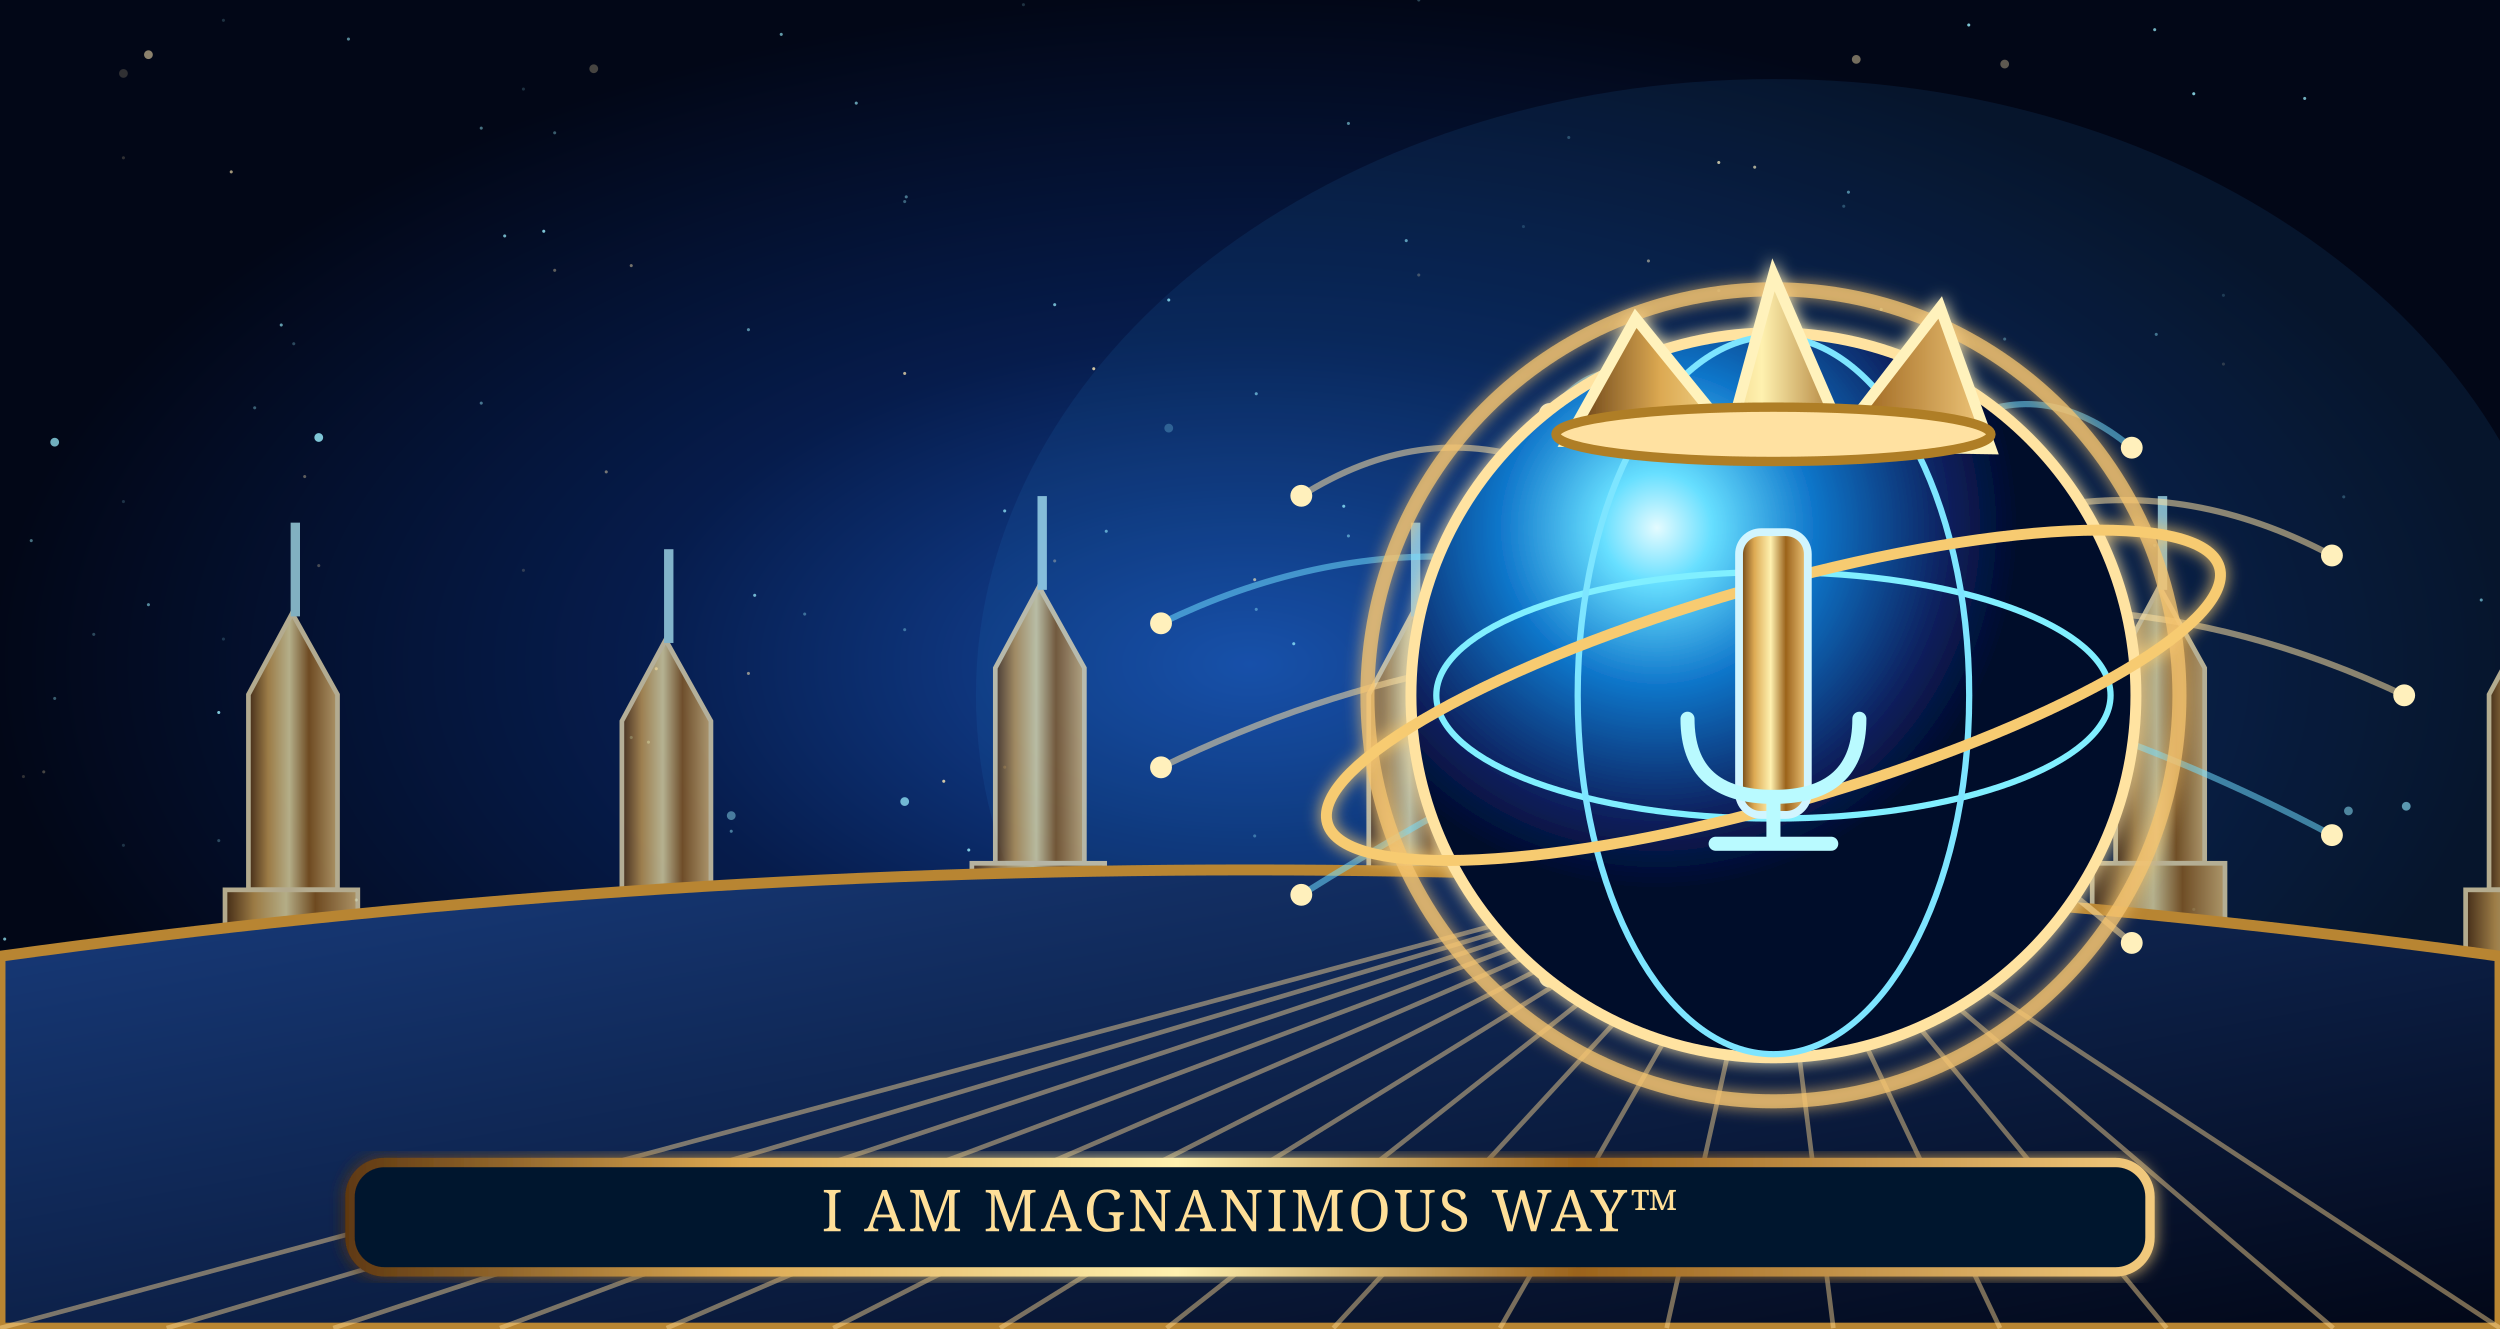
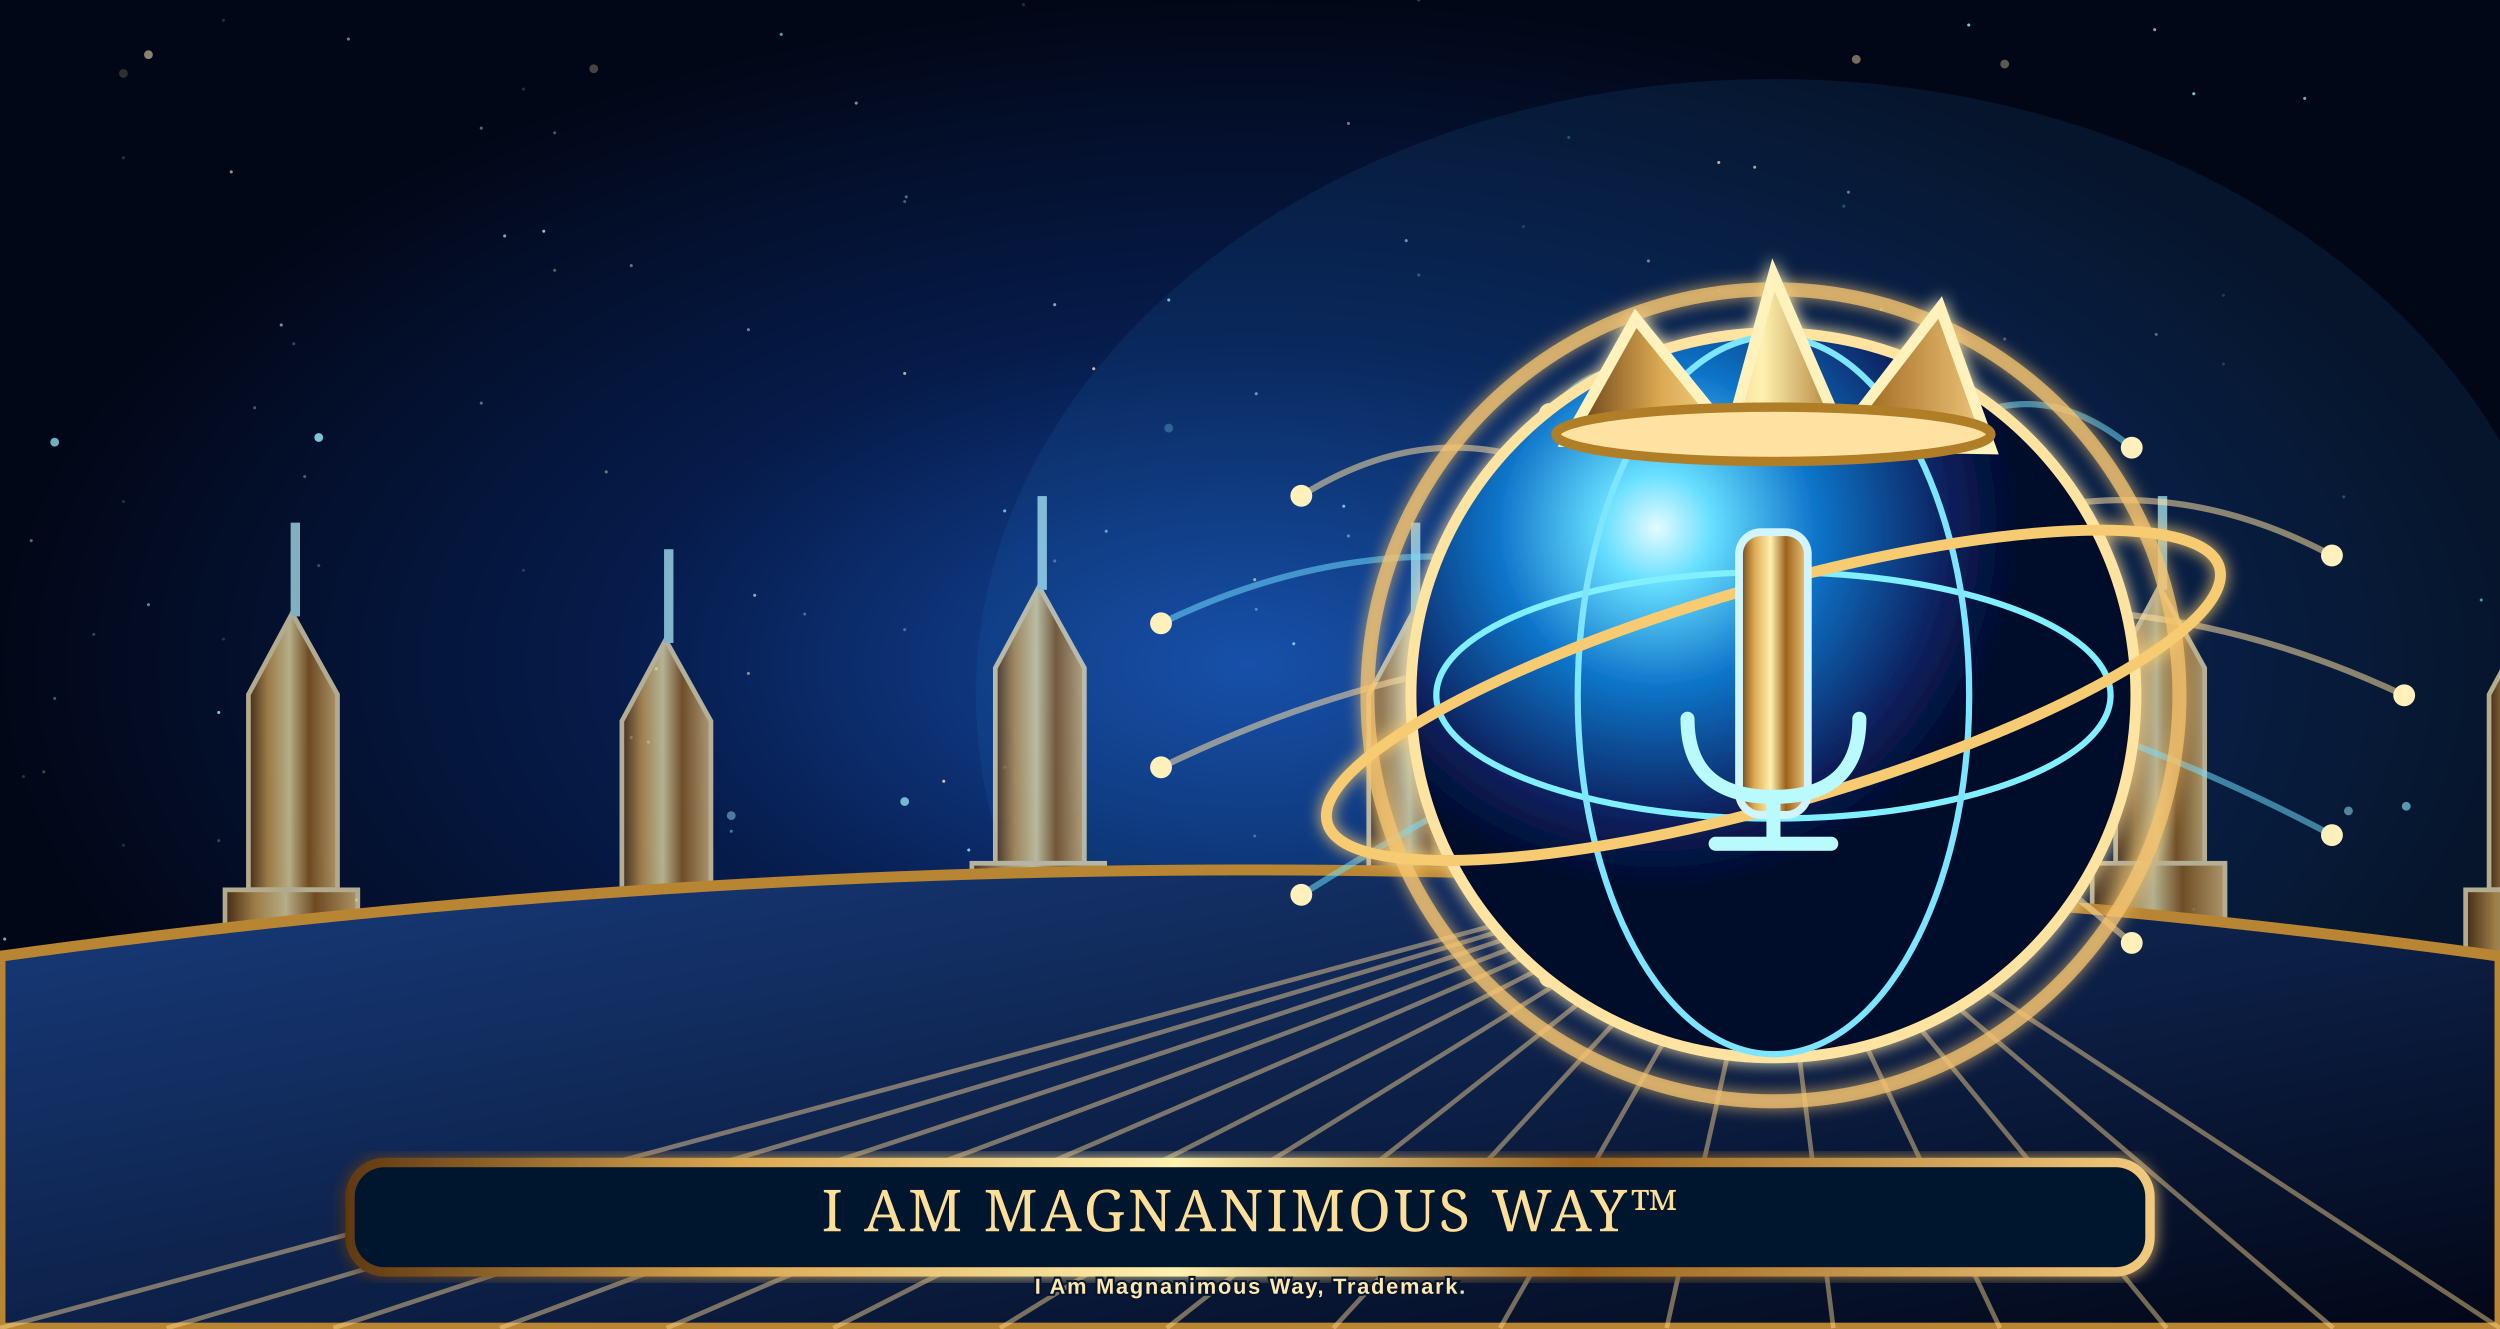
<svg xmlns="http://www.w3.org/2000/svg" viewBox="0 0 1600 850" width="1600" height="850" aria-label="I AM MAGNANIMOUS WAY™ golden telecommunications citadel and worldwide communications constellation">
  <defs>
    <radialGradient id="s">
      <stop stop-color="#154aa5" />
      <stop offset=".49" stop-color="#061c4c" />
      <stop offset="1" stop-color="#020717" />
    </radialGradient>
    <linearGradient id="g">
      <stop stop-color="#5d3710" />
      <stop offset=".22" stop-color="#dca952" />
      <stop offset=".46" stop-color="#fff1af" />
      <stop offset=".68" stop-color="#9b631c" />
      <stop offset="1" stop-color="#f3cb7e" />
    </linearGradient>
    <radialGradient id="o" cx=".34" cy=".27">
      <stop stop-color="#e4fbff" />
      <stop offset=".15" stop-color="#67dfff" />
      <stop offset=".43" stop-color="#1177cb" />
      <stop offset=".8" stop-color="#0a205d" />
      <stop offset="1" stop-color="#020a29" />
    </radialGradient>
    <linearGradient id="f" y2="1">
      <stop stop-color="#183c7d" />
      <stop offset="1" stop-color="#020717" />
    </linearGradient>
    <filter id="l">
      <feGaussianBlur stdDeviation="5" result="b" />
      <feMerge>
        <feMergeNode in="b" />
        <feMergeNode in="SourceGraphic" />
      </feMerge>
    </filter>
  </defs>
  <rect width="1600" height="850" fill="url(#s)" />
  <circle cx="79" cy="47" r="2.8" fill="#ffe9b3" opacity="0.18" />
  <circle cx="188" cy="220" r="1" fill="#9af0ff" opacity="0.27" />
  <circle cx="515" cy="393" r="1" fill="#9af0ff" opacity="0.36" />
  <circle cx="1060" cy="566" r="1" fill="#ffe9b3" opacity="0.45" />
  <circle cx="223" cy="25" r="1" fill="#9af0ff" opacity="0.54" />
  <circle cx="1204" cy="198" r="1" fill="#9af0ff" opacity="0.63" />
  <circle cx="803" cy="371" r="1" fill="#ffe9b3" opacity="0.72" />
  <circle cx="620" cy="544" r="1" fill="#9af0ff" opacity="0.81" />
  <circle cx="655" cy="3" r="1" fill="#9af0ff" opacity="0.18" />
  <circle cx="908" cy="176" r="1" fill="#ffe9b3" opacity="0.27" />
  <circle cx="1379" cy="349" r="1" fill="#9af0ff" opacity="0.36" />
  <circle cx="468" cy="522" r="2.8" fill="#9af0ff" opacity="0.45" />
  <circle cx="1375" cy="695" r="1" fill="#ffe9b3" opacity="0.54" />
  <circle cx="900" cy="154" r="1" fill="#9af0ff" opacity="0.63" />
  <circle cx="643" cy="327" r="1" fill="#9af0ff" opacity="0.72" />
  <circle cx="604" cy="500" r="1" fill="#ffe9b3" opacity="0.81" />
  <circle cx="783" cy="673" r="1" fill="#9af0ff" opacity="0.18" />
  <circle cx="1180" cy="132" r="1" fill="#9af0ff" opacity="0.27" />
  <circle cx="195" cy="305" r="1" fill="#ffe9b3" opacity="0.36" />
  <circle cx="1028" cy="478" r="1" fill="#9af0ff" opacity="0.45" />
  <circle cx="479" cy="651" r="1" fill="#9af0ff" opacity="0.54" />
  <circle cx="148" cy="110" r="1" fill="#ffe9b3" opacity="0.63" />
  <circle cx="35" cy="283" r="2.8" fill="#9af0ff" opacity="0.72" />
  <circle cx="140" cy="456" r="1" fill="#9af0ff" opacity="0.81" />
  <circle cx="463" cy="629" r="1" fill="#ffe9b3" opacity="0.18" />
  <circle cx="1004" cy="88" r="1" fill="#9af0ff" opacity="0.27" />
  <circle cx="163" cy="261" r="1" fill="#9af0ff" opacity="0.36" />
  <circle cx="1140" cy="434" r="1" fill="#ffe9b3" opacity="0.45" />
  <circle cx="735" cy="607" r="1" fill="#9af0ff" opacity="0.54" />
  <circle cx="548" cy="66" r="1" fill="#9af0ff" opacity="0.63" />
  <circle cx="579" cy="239" r="1" fill="#ffe9b3" opacity="0.72" />
  <circle cx="828" cy="412" r="1" fill="#9af0ff" opacity="0.81" />
  <circle cx="1295" cy="585" r="1" fill="#9af0ff" opacity="0.18" />
  <circle cx="380" cy="44" r="2.8" fill="#ffe9b3" opacity="0.27" />
  <circle cx="1283" cy="217" r="1" fill="#9af0ff" opacity="0.36" />
  <circle cx="804" cy="390" r="1" fill="#9af0ff" opacity="0.45" />
  <circle cx="543" cy="563" r="1" fill="#ffe9b3" opacity="0.54" />
  <circle cx="500" cy="22" r="1" fill="#9af0ff" opacity="0.63" />
  <circle cx="675" cy="195" r="1" fill="#9af0ff" opacity="0.72" />
  <circle cx="1068" cy="368" r="1" fill="#ffe9b3" opacity="0.81" />
  <circle cx="79" cy="541" r="1" fill="#9af0ff" opacity="0.18" />
  <circle cx="908" cy="0" r="1" fill="#9af0ff" opacity="0.27" />
  <circle cx="355" cy="173" r="1" fill="#ffe9b3" opacity="0.36" />
  <circle cx="20" cy="346" r="1" fill="#9af0ff" opacity="0.45" />
  <circle cx="1503" cy="519" r="2.8" fill="#9af0ff" opacity="0.54" />
  <circle cx="4" cy="692" r="1" fill="#ffe9b3" opacity="0.63" />
  <circle cx="323" cy="151" r="1" fill="#9af0ff" opacity="0.72" />
  <circle cx="860" cy="324" r="1" fill="#9af0ff" opacity="0.81" />
  <circle cx="15" cy="497" r="1" fill="#ffe9b3" opacity="0.18" />
  <circle cx="988" cy="670" r="1" fill="#9af0ff" opacity="0.27" />
  <circle cx="579" cy="129" r="1" fill="#9af0ff" opacity="0.36" />
  <circle cx="388" cy="302" r="1" fill="#ffe9b3" opacity="0.45" />
  <circle cx="415" cy="475" r="1" fill="#9af0ff" opacity="0.54" />
  <circle cx="660" cy="648" r="1" fill="#9af0ff" opacity="0.63" />
  <circle cx="1123" cy="107" r="1" fill="#ffe9b3" opacity="0.72" />
  <circle cx="204" cy="280" r="2.8" fill="#9af0ff" opacity="0.81" />
  <circle cx="1103" cy="453" r="1" fill="#9af0ff" opacity="0.18" />
  <circle cx="620" cy="626" r="1" fill="#ffe9b3" opacity="0.27" />
  <circle cx="355" cy="85" r="1" fill="#9af0ff" opacity="0.36" />
  <circle cx="308" cy="258" r="1" fill="#9af0ff" opacity="0.45" />
  <circle cx="479" cy="431" r="1" fill="#ffe9b3" opacity="0.54" />
  <circle cx="868" cy="604" r="1" fill="#9af0ff" opacity="0.63" />
  <circle cx="1475" cy="63" r="1" fill="#9af0ff" opacity="0.72" />
  <circle cx="700" cy="236" r="1" fill="#ffe9b3" opacity="0.81" />
  <circle cx="143" cy="409" r="1" fill="#9af0ff" opacity="0.18" />
  <circle cx="1404" cy="582" r="1" fill="#9af0ff" opacity="0.27" />
  <circle cx="1283" cy="41" r="2.8" fill="#ffe9b3" opacity="0.36" />
  <circle cx="1380" cy="214" r="1" fill="#9af0ff" opacity="0.45" />
  <circle cx="95" cy="387" r="1" fill="#9af0ff" opacity="0.54" />
  <circle cx="628" cy="560" r="1" fill="#ffe9b3" opacity="0.63" />
  <circle cx="1379" cy="19" r="1" fill="#9af0ff" opacity="0.72" />
  <circle cx="748" cy="192" r="1" fill="#9af0ff" opacity="0.81" />
  <circle cx="335" cy="365" r="1" fill="#ffe9b3" opacity="0.18" />
  <circle cx="140" cy="538" r="1" fill="#9af0ff" opacity="0.27" />
  <circle cx="163" cy="711" r="1" fill="#9af0ff" opacity="0.36" />
  <circle cx="404" cy="170" r="1" fill="#ffe9b3" opacity="0.45" />
  <circle cx="863" cy="343" r="1" fill="#9af0ff" opacity="0.54" />
  <circle cx="1540" cy="516" r="2.8" fill="#9af0ff" opacity="0.63" />
  <circle cx="835" cy="689" r="1" fill="#ffe9b3" opacity="0.72" />
  <circle cx="348" cy="148" r="1" fill="#9af0ff" opacity="0.81" />
  <circle cx="79" cy="321" r="1" fill="#9af0ff" opacity="0.18" />
  <circle cx="28" cy="494" r="1" fill="#ffe9b3" opacity="0.27" />
  <circle cx="195" cy="667" r="1" fill="#9af0ff" opacity="0.36" />
  <circle cx="580" cy="126" r="1" fill="#9af0ff" opacity="0.45" />
  <circle cx="1183" cy="299" r="1" fill="#ffe9b3" opacity="0.54" />
  <circle cx="404" cy="472" r="1" fill="#9af0ff" opacity="0.63" />
  <circle cx="1443" cy="645" r="1" fill="#9af0ff" opacity="0.72" />
  <circle cx="1100" cy="104" r="1" fill="#ffe9b3" opacity="0.81" />
  <circle cx="975" cy="277" r="2.8" fill="#9af0ff" opacity="0.18" />
  <circle cx="1068" cy="450" r="1" fill="#9af0ff" opacity="0.27" />
  <circle cx="1379" cy="623" r="1" fill="#ffe9b3" opacity="0.36" />
  <circle cx="308" cy="82" r="1" fill="#9af0ff" opacity="0.45" />
  <circle cx="1055" cy="255" r="1" fill="#9af0ff" opacity="0.54" />
  <circle cx="420" cy="428" r="1" fill="#ffe9b3" opacity="0.63" />
  <circle cx="3" cy="601" r="1" fill="#9af0ff" opacity="0.72" />
  <circle cx="1404" cy="60" r="1" fill="#9af0ff" opacity="0.81" />
  <circle cx="1423" cy="233" r="1" fill="#ffe9b3" opacity="0.18" />
  <circle cx="60" cy="406" r="1" fill="#9af0ff" opacity="0.27" />
  <circle cx="515" cy="579" r="1" fill="#9af0ff" opacity="0.36" />
  <circle cx="1188" cy="38" r="2.8" fill="#ffe9b3" opacity="0.45" />
  <circle cx="479" cy="211" r="1" fill="#9af0ff" opacity="0.54" />
  <circle cx="1588" cy="384" r="1" fill="#9af0ff" opacity="0.63" />
  <circle cx="1315" cy="557" r="1" fill="#ffe9b3" opacity="0.72" />
  <circle cx="1260" cy="16" r="1" fill="#9af0ff" opacity="0.81" />
  <circle cx="1423" cy="189" r="1" fill="#9af0ff" opacity="0.18" />
  <circle cx="204" cy="362" r="1" fill="#ffe9b3" opacity="0.27" />
  <circle cx="803" cy="535" r="1" fill="#9af0ff" opacity="0.36" />
  <circle cx="20" cy="708" r="1" fill="#9af0ff" opacity="0.45" />
  <circle cx="1055" cy="167" r="1" fill="#ffe9b3" opacity="0.54" />
  <circle cx="708" cy="340" r="1" fill="#9af0ff" opacity="0.63" />
  <circle cx="579" cy="513" r="2.8" fill="#9af0ff" opacity="0.72" />
  <circle cx="668" cy="686" r="1" fill="#ffe9b3" opacity="0.81" />
  <circle cx="975" cy="145" r="1" fill="#9af0ff" opacity="0.18" />
  <circle cx="1500" cy="318" r="1" fill="#9af0ff" opacity="0.27" />
  <circle cx="643" cy="491" r="1" fill="#ffe9b3" opacity="0.36" />
  <circle cx="4" cy="664" r="1" fill="#9af0ff" opacity="0.45" />
  <circle cx="1183" cy="123" r="1" fill="#9af0ff" opacity="0.54" />
  <circle cx="980" cy="296" r="1" fill="#ffe9b3" opacity="0.63" />
  <circle cx="995" cy="469" r="1" fill="#9af0ff" opacity="0.72" />
  <circle cx="1228" cy="642" r="1" fill="#9af0ff" opacity="0.81" />
  <circle cx="79" cy="101" r="1" fill="#ffe9b3" opacity="0.18" />
  <circle cx="748" cy="274" r="2.8" fill="#9af0ff" opacity="0.27" />
  <circle cx="35" cy="447" r="1" fill="#9af0ff" opacity="0.36" />
  <circle cx="1140" cy="620" r="1" fill="#ffe9b3" opacity="0.45" />
  <circle cx="863" cy="79" r="1" fill="#9af0ff" opacity="0.54" />
  <circle cx="804" cy="252" r="1" fill="#9af0ff" opacity="0.63" />
  <circle cx="963" cy="425" r="1" fill="#ffe9b3" opacity="0.72" />
  <circle cx="1340" cy="598" r="1" fill="#9af0ff" opacity="0.81" />
  <circle cx="335" cy="57" r="1" fill="#9af0ff" opacity="0.18" />
  <circle cx="1148" cy="230" r="1" fill="#ffe9b3" opacity="0.27" />
  <circle cx="579" cy="403" r="1" fill="#9af0ff" opacity="0.36" />
  <circle cx="228" cy="576" r="1" fill="#9af0ff" opacity="0.45" />
  <circle cx="95" cy="35" r="2.8" fill="#ffe9b3" opacity="0.54" />
  <circle cx="180" cy="208" r="1" fill="#9af0ff" opacity="0.63" />
  <circle cx="483" cy="381" r="1" fill="#9af0ff" opacity="0.72" />
  <circle cx="1004" cy="554" r="1" fill="#ffe9b3" opacity="0.81" />
  <circle cx="143" cy="13" r="1" fill="#9af0ff" opacity="0.18" />
  <circle cx="1100" cy="186" r="1" fill="#9af0ff" opacity="0.27" />
  <circle cx="675" cy="359" r="1" fill="#ffe9b3" opacity="0.36" />
  <circle cx="468" cy="532" r="1" fill="#9af0ff" opacity="0.45" />
  <ellipse cx="1135" cy="445" rx="510.4" ry="394.4" fill="#257cce" opacity=".12" />
  <g fill="url(#g)" stroke="#fdedb9" stroke-width="3" opacity=".7">
    <path d="M-80 552.5V427.5L-52 375.5L-23 427.5V552.5Z" />
    <rect x="-95" y="552.5" width="85" height="182.5" />
    <path d="M-50 377.5V317.5" stroke="#b7f3ff" stroke-width="6" />
  </g>
  <g fill="url(#g)" stroke="#fdedb9" stroke-width="3" opacity=".7">
    <path d="M159 569.5V444.5L187 392.5L216 444.5V569.5Z" />
    <rect x="144" y="569.5" width="85" height="165.5" />
    <path d="M189 394.5V334.5" stroke="#b7f3ff" stroke-width="6" />
  </g>
  <g fill="url(#g)" stroke="#fdedb9" stroke-width="3" opacity=".7">
    <path d="M398 586.5V461.5L426 409.5L455 461.5V586.5Z" />
    <rect x="383" y="586.5" width="85" height="148.5" />
    <path d="M428 411.5V351.5" stroke="#b7f3ff" stroke-width="6" />
  </g>
  <g fill="url(#g)" stroke="#fdedb9" stroke-width="3" opacity=".7">
    <path d="M637 552.5V427.5L665 375.5L694 427.5V552.5Z" />
    <rect x="622" y="552.5" width="85" height="182.5" />
    <path d="M667 377.5V317.5" stroke="#b7f3ff" stroke-width="6" />
  </g>
  <g fill="url(#g)" stroke="#fdedb9" stroke-width="3" opacity=".7">
    <path d="M876 569.5V444.5L904 392.5L933 444.5V569.5Z" />
    <rect x="861" y="569.5" width="85" height="165.5" />
    <path d="M906 394.5V334.5" stroke="#b7f3ff" stroke-width="6" />
  </g>
  <g fill="url(#g)" stroke="#fdedb9" stroke-width="3" opacity=".7">
    <path d="M1115 586.5V461.5L1143 409.5L1172 461.5V586.5Z" />
    <rect x="1100" y="586.5" width="85" height="148.5" />
    <path d="M1145 411.5V351.5" stroke="#b7f3ff" stroke-width="6" />
  </g>
  <g fill="url(#g)" stroke="#fdedb9" stroke-width="3" opacity=".7">
    <path d="M1354 552.5V427.5L1382 375.5L1411 427.5V552.5Z" />
    <rect x="1339" y="552.5" width="85" height="182.5" />
    <path d="M1384 377.5V317.5" stroke="#b7f3ff" stroke-width="6" />
  </g>
  <g fill="url(#g)" stroke="#fdedb9" stroke-width="3" opacity=".7">
    <path d="M1593 569.5V444.5L1621 392.5L1650 444.5V569.5Z" />
    <rect x="1578" y="569.5" width="85" height="165.5" />
    <path d="M1623 394.5V334.5" stroke="#b7f3ff" stroke-width="6" />
  </g>
  <path d="M0 612Q800 501.5 1600 612V850H0Z" fill="url(#f)" stroke="#b88532" stroke-width="7" />
  <g stroke="#ffda93" stroke-width="3" opacity=".46">
    <path d="M0 850L1135 544" />
    <path d="M106.667 850L1135 544" />
    <path d="M213.333 850L1135 544" />
    <path d="M320 850L1135 544" />
    <path d="M426.667 850L1135 544" />
    <path d="M533.333 850L1135 544" />
    <path d="M640 850L1135 544" />
    <path d="M746.667 850L1135 544" />
    <path d="M853.333 850L1135 544" />
    <path d="M960 850L1135 544" />
    <path d="M1066.667 850L1135 544" />
    <path d="M1173.333 850L1135 544" />
    <path d="M1280 850L1135 544" />
    <path d="M1386.667 850L1135 544" />
    <path d="M1493.333 850L1135 544" />
    <path d="M1600 850L1135 544" />
  </g>
  <g>
    <path d="M1135 420Q1336.84 350 1538.68 445" stroke="#ffe2a2" stroke-width="4" fill="none" opacity=".53" />
    <circle cx="1538.68" cy="445" r="7" fill="#fff0bc" />
  </g>
  <g>
    <path d="M1135 420Q1313.72 439.487 1492.441 534.487" stroke="#70ddff" stroke-width="4" fill="none" opacity=".53" />
    <circle cx="1492.441" cy="534.487" r="7" fill="#fff0bc" />
  </g>
  <g>
    <path d="M1135 420Q1249.658 508.474 1364.316 603.474" stroke="#ffe2a2" stroke-width="4" fill="none" opacity=".53" />
    <circle cx="1364.316" cy="603.474" r="7" fill="#fff0bc" />
  </g>
  <g>
    <path d="M1135 420Q1159.329 541.156 1183.658 636.156" stroke="#70ddff" stroke-width="4" fill="none" opacity=".53" />
    <circle cx="1183.658" cy="636.156" r="7" fill="#fff0bc" />
  </g>
  <g>
    <path d="M1135 420Q1063.427 530.047 991.853 625.047" stroke="#ffe2a2" stroke-width="4" fill="none" opacity=".53" />
    <circle cx="991.853" cy="625.047" r="7" fill="#fff0bc" />
  </g>
  <g>
    <path d="M1135 420Q983.921 477.691 832.841 572.691" stroke="#70ddff" stroke-width="4" fill="none" opacity=".53" />
    <circle cx="832.841" cy="572.691" r="7" fill="#fff0bc" />
  </g>
  <g>
    <path d="M1135 420Q939.025 396.083 743.05 491.083" stroke="#ffe2a2" stroke-width="4" fill="none" opacity=".53" />
    <circle cx="743.05" cy="491.083" r="7" fill="#fff0bc" />
  </g>
  <g>
    <path d="M1135 420Q939.025 303.917 743.05 398.917" stroke="#70ddff" stroke-width="4" fill="none" opacity=".53" />
    <circle cx="743.05" cy="398.917" r="7" fill="#fff0bc" />
  </g>
  <g>
    <path d="M1135 420Q983.921 222.309 832.841 317.309" stroke="#ffe2a2" stroke-width="4" fill="none" opacity=".53" />
    <circle cx="832.841" cy="317.309" r="7" fill="#fff0bc" />
  </g>
  <g>
    <path d="M1135 420Q1063.427 169.953 991.853 264.953" stroke="#70ddff" stroke-width="4" fill="none" opacity=".53" />
    <circle cx="991.853" cy="264.953" r="7" fill="#fff0bc" />
  </g>
  <g>
    <path d="M1135 420Q1159.329 158.844 1183.658 253.844" stroke="#ffe2a2" stroke-width="4" fill="none" opacity=".53" />
    <circle cx="1183.658" cy="253.844" r="7" fill="#fff0bc" />
  </g>
  <g>
    <path d="M1135 420Q1249.658 191.526 1364.316 286.526" stroke="#70ddff" stroke-width="4" fill="none" opacity=".53" />
    <circle cx="1364.316" cy="286.526" r="7" fill="#fff0bc" />
  </g>
  <g>
    <path d="M1135 420Q1313.72 260.513 1492.441 355.513" stroke="#ffe2a2" stroke-width="4" fill="none" opacity=".53" />
    <circle cx="1492.441" cy="355.513" r="7" fill="#fff0bc" />
  </g>
  <g transform="translate(1135 445)" filter="url(#l)">
    <circle r="259.84" fill="none" stroke="#f6c46e" stroke-width="9" opacity=".74" />
    <circle r="232" fill="url(#o)" stroke="#ffe3a1" stroke-width="7" />
    <ellipse rx="215.76" ry="78.88" fill="none" stroke="#80efff" stroke-width="4" />
    <ellipse rx="125.28" ry="229.68" fill="none" stroke="#7de5ff" stroke-width="4" />
    <ellipse rx="296.96" ry="69.6" fill="none" stroke="#f7cb71" stroke-width="7" transform="rotate(-16)" />
    <path d="M-132.24 -162.4 L-88.16 -241.28 L-27.84 -167.04L0 -269.12L44.08 -167.04L106.72 -248.24L139.2 -157.76Z" fill="url(#g)" stroke="#fff2bc" stroke-width="7" />
    <ellipse cy="-167.04" rx="139.2" ry="17.4" fill="#ffe1a1" stroke="#af7e25" stroke-width="6" />
    <rect x="-22" y="-104.4" width="44" height="180.96" rx="14" fill="url(#g)" stroke="#d1f5ff" stroke-width="5" />
    <path d="M-55 15Q-55 65 0 65Q55 65 55 15 M0 65V95 M-37 95H37" stroke="#b9faff" stroke-width="9" fill="none" stroke-linecap="round" />
  </g>
  <g>
    <rect x="224" y="744" rx="22" width="1152" height="70" fill="#06162d" stroke="url(#g)" stroke-width="6" filter="url(#l)" />
    <text x="800" y="788" font-family="Georgia,serif" font-size="37" letter-spacing="2" fill="#ffdf98" text-anchor="middle">I AM MAGNANIMOUS WAY™</text>
  </g>
+   <text x="800" y="828" text-anchor="middle" fill="#ffe7ad" stroke="#06152e" stroke-width="2.6" paint-order="stroke" font-family="Arial,sans-serif" font-size="14" font-weight="700" letter-spacing="1.1">I Am Magnanimous Way, Trademark.</text>
</svg>
